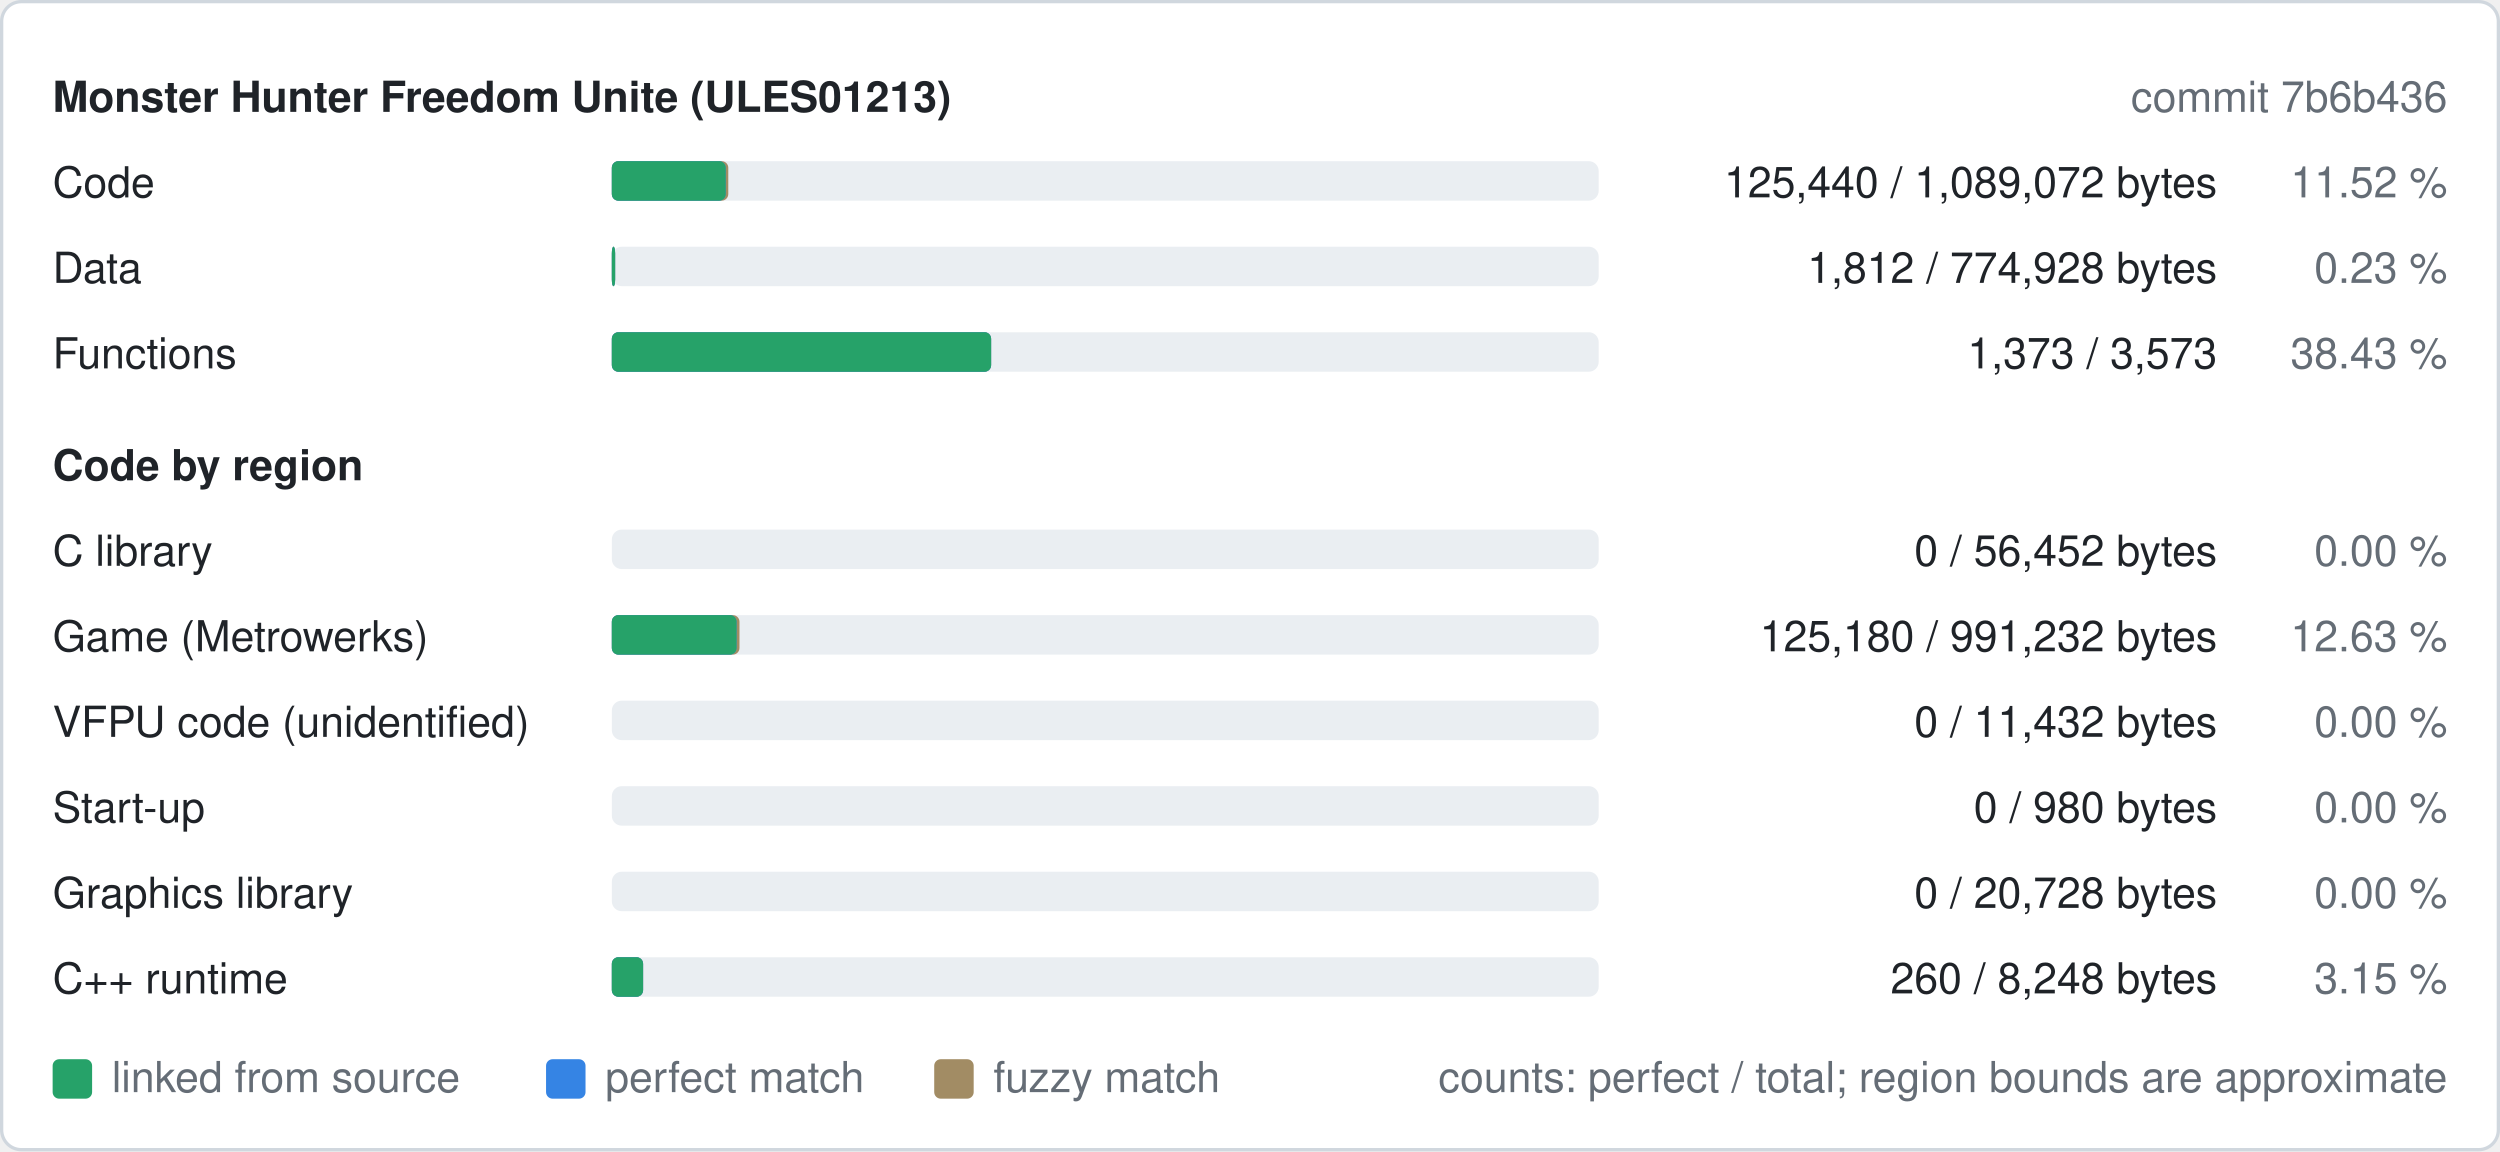
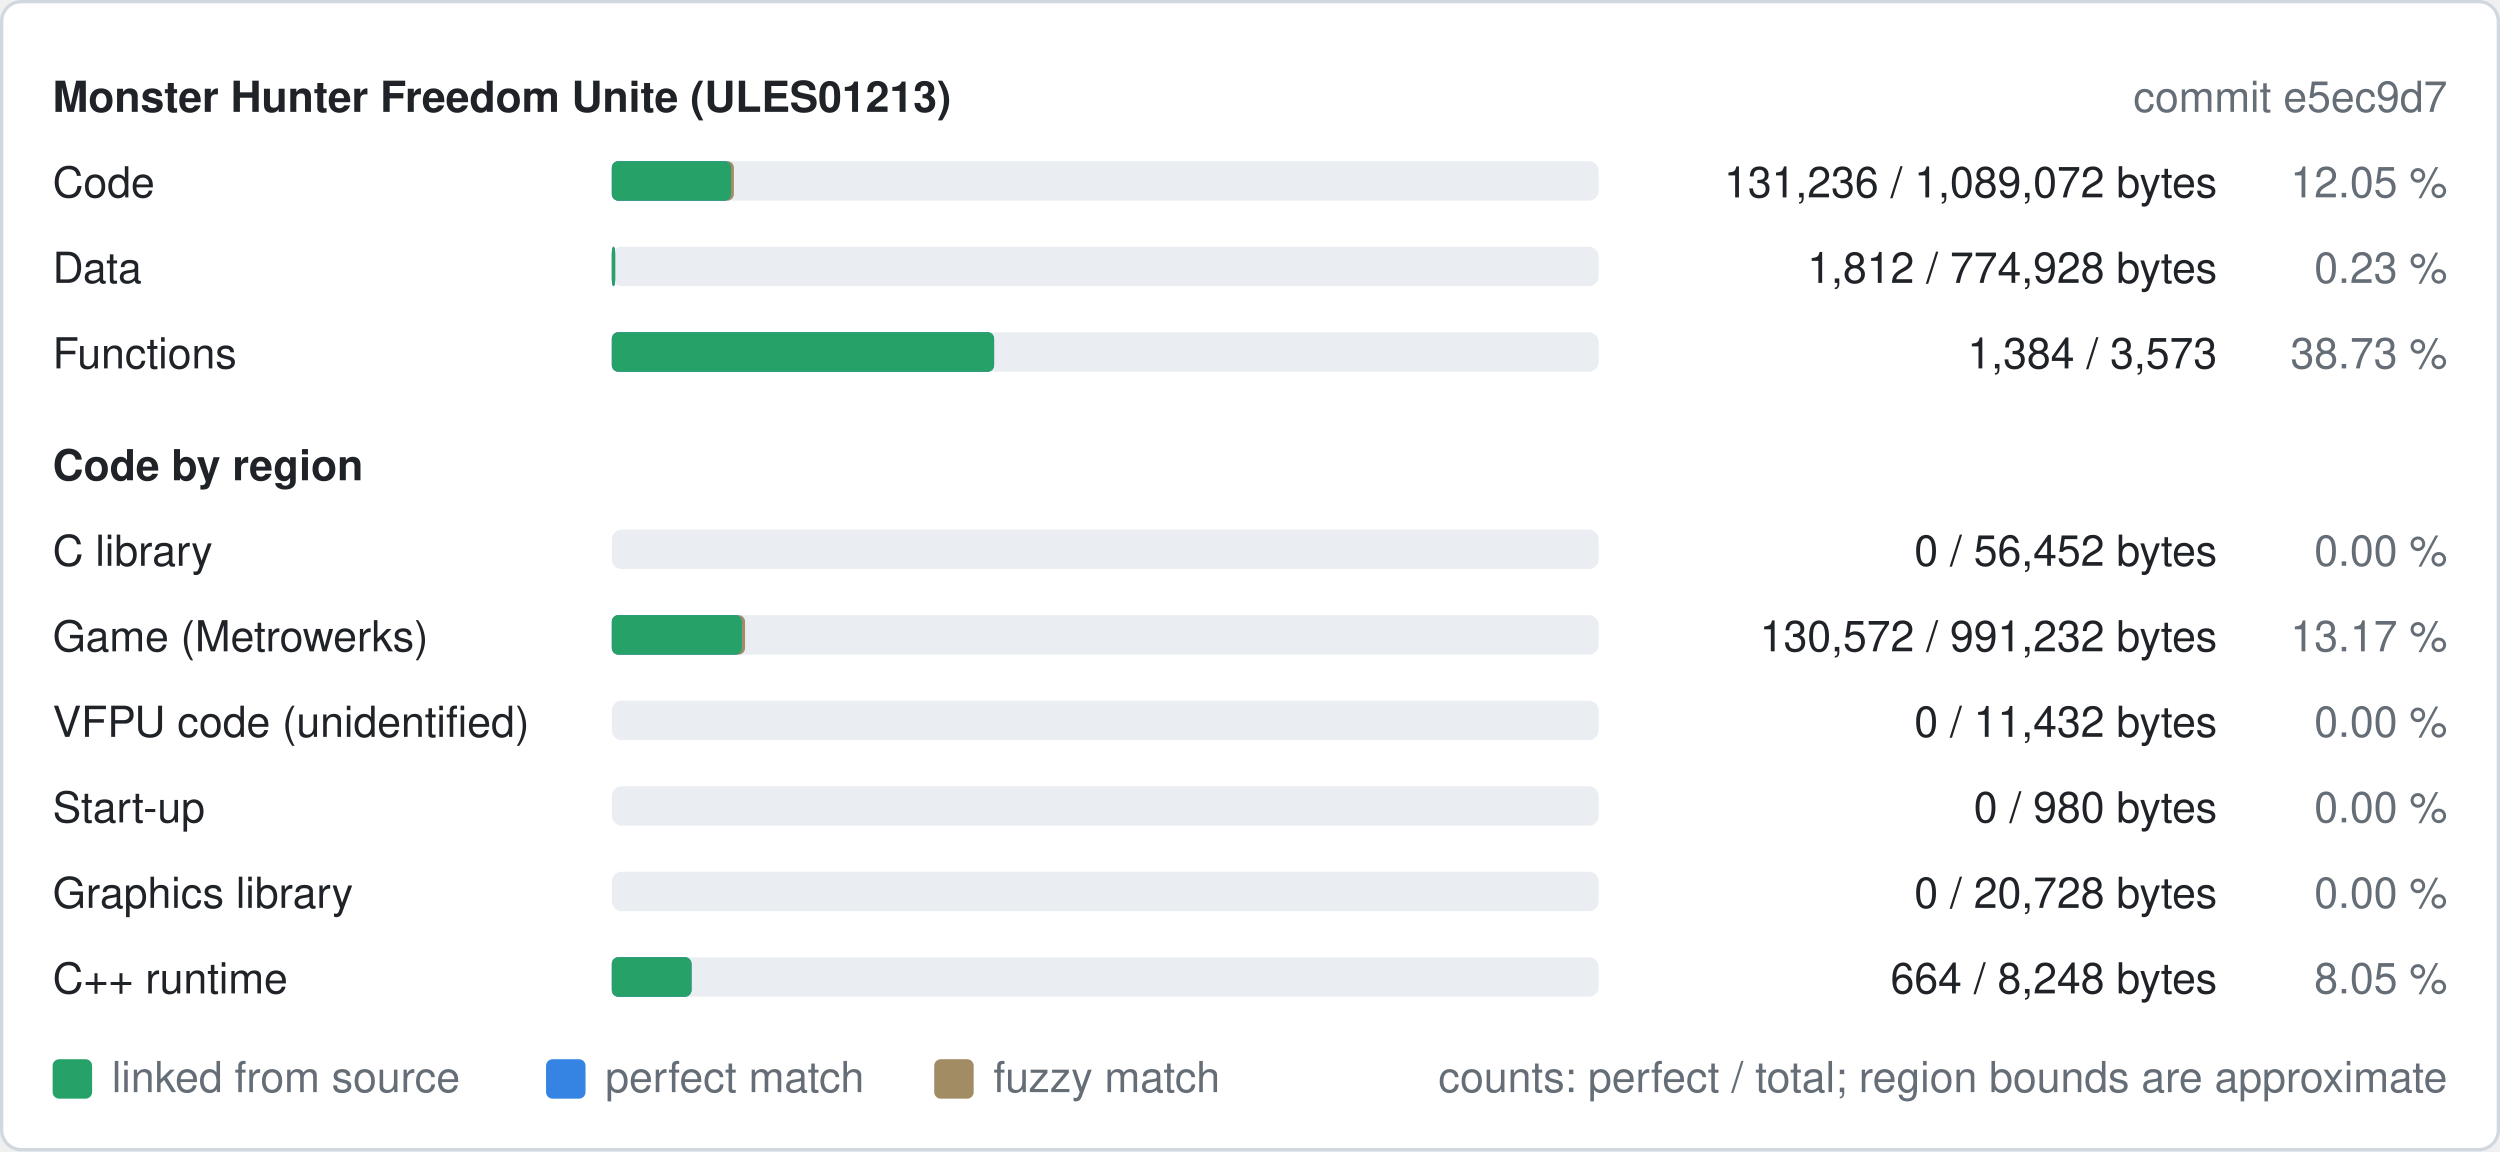
<svg xmlns="http://www.w3.org/2000/svg" width="760" height="350" viewBox="0 0 760 350" role="img" aria-label="Decompilation progress of ULES01213">
  <style>
text{font-family:-apple-system,BlinkMacSystemFont,"Segoe UI",Helvetica,Arial,sans-serif;font-size:13px}
.b{font-weight:600}
.bg{fill:#ffffff;stroke:#d0d7de}.t{fill:#1f2328}.m{fill:#656d76}.track{fill:#eaeef2}.fuzzy{fill:#a28c64}.perfect{fill:#3584e4}.linked{fill:#26a269}
@media (prefers-color-scheme: dark){.bg{fill:#0d1117;stroke:#30363d}.t{fill:#e6edf3}.m{fill:#8d96a0}.track{fill:#21262d}.fuzzy{fill:#a28c64}.perfect{fill:#3584e4}.linked{fill:#2ec27e}}
</style>
  <rect class="bg" x="0.5" y="0.5" width="759" height="349" rx="6" />
  <text class="t b" x="16" y="34">Monster Hunter Freedom Unite (ULES01213)</text>
-   <text class="m" x="744" y="34" text-anchor="end">commit 7b6b436</text>
+   <text class="m" x="744" y="34" text-anchor="end">commit e5ec9d7</text>
  <text class="t" x="16" y="60">Code</text>
  <rect class="track" x="186" y="49" width="300" height="12" rx="3" />
-   <rect class="fuzzy" x="186" y="49" width="35.4" height="12" rx="2" />
-   <rect class="perfect" x="186" y="49" width="34.6" height="12" rx="2" />
-   <rect class="linked" x="186" y="49" width="34.6" height="12" rx="2" />
-   <text class="t" x="674" y="60" text-anchor="end">125,440 / 1,089,072 bytes</text>
-   <text class="m" x="744" y="60" text-anchor="end">11.52 %</text>
+   <rect class="fuzzy" x="186" y="49" width="37.1" height="12" rx="2" />
+   <rect class="perfect" x="186" y="49" width="36.2" height="12" rx="2" />
+   <rect class="linked" x="186" y="49" width="36.2" height="12" rx="2" />
+   <text class="t" x="674" y="60" text-anchor="end">131,236 / 1,089,072 bytes</text>
+   <text class="m" x="744" y="60" text-anchor="end">12.05 %</text>
  <text class="t" x="16" y="86">Data</text>
  <rect class="track" x="186" y="75" width="300" height="12" rx="3" />
  <rect class="fuzzy" x="186" y="75" width="1.0" height="12" rx="2" />
  <rect class="perfect" x="186" y="75" width="1.0" height="12" rx="2" />
  <rect class="linked" x="186" y="75" width="1.0" height="12" rx="2" />
  <text class="t" x="674" y="86" text-anchor="end">1,812 / 774,928 bytes</text>
  <text class="m" x="744" y="86" text-anchor="end">0.23 %</text>
  <text class="t" x="16" y="112">Functions</text>
  <rect class="track" x="186" y="101" width="300" height="12" rx="3" />
-   <rect class="fuzzy" x="186" y="101" width="115.3" height="12" rx="2" />
-   <rect class="perfect" x="186" y="101" width="115.3" height="12" rx="2" />
-   <rect class="linked" x="186" y="101" width="115.3" height="12" rx="2" />
-   <text class="t" x="674" y="112" text-anchor="end">1,373 / 3,573</text>
-   <text class="m" x="744" y="112" text-anchor="end">38.43 %</text>
+   <rect class="fuzzy" x="186" y="101" width="116.2" height="12" rx="2" />
+   <rect class="perfect" x="186" y="101" width="116.2" height="12" rx="2" />
+   <rect class="linked" x="186" y="101" width="116.2" height="12" rx="2" />
+   <text class="t" x="674" y="112" text-anchor="end">1,384 / 3,573</text>
+   <text class="m" x="744" y="112" text-anchor="end">38.73 %</text>
  <text class="t b" x="16" y="146">Code by region</text>
  <text class="t" x="16" y="172">C library</text>
  <rect class="track" x="186" y="161" width="300" height="12" rx="3" />
  <text class="t" x="674" y="172" text-anchor="end">0 / 56,452 bytes</text>
  <text class="m" x="744" y="172" text-anchor="end">0.00 %</text>
  <text class="t" x="16" y="198">Game (Metrowerks)</text>
  <rect class="track" x="186" y="187" width="300" height="12" rx="3" />
-   <rect class="fuzzy" x="186" y="187" width="38.8" height="12" rx="2" />
-   <rect class="perfect" x="186" y="187" width="37.9" height="12" rx="2" />
-   <rect class="linked" x="186" y="187" width="37.9" height="12" rx="2" />
-   <text class="t" x="674" y="198" text-anchor="end">125,180 / 991,232 bytes</text>
-   <text class="m" x="744" y="198" text-anchor="end">12.63 %</text>
+   <rect class="fuzzy" x="186" y="187" width="40.5" height="12" rx="2" />
+   <rect class="perfect" x="186" y="187" width="39.5" height="12" rx="2" />
+   <rect class="linked" x="186" y="187" width="39.5" height="12" rx="2" />
+   <text class="t" x="674" y="198" text-anchor="end">130,572 / 991,232 bytes</text>
+   <text class="m" x="744" y="198" text-anchor="end">13.17 %</text>
  <text class="t" x="16" y="224">VFPU code (unidentified)</text>
  <rect class="track" x="186" y="213" width="300" height="12" rx="3" />
  <text class="t" x="674" y="224" text-anchor="end">0 / 11,432 bytes</text>
  <text class="m" x="744" y="224" text-anchor="end">0.00 %</text>
  <text class="t" x="16" y="250">Start-up</text>
  <rect class="track" x="186" y="239" width="300" height="12" rx="3" />
  <text class="t" x="674" y="250" text-anchor="end">0 / 980 bytes</text>
  <text class="m" x="744" y="250" text-anchor="end">0.00 %</text>
  <text class="t" x="16" y="276">Graphics library</text>
  <rect class="track" x="186" y="265" width="300" height="12" rx="3" />
  <text class="t" x="674" y="276" text-anchor="end">0 / 20,728 bytes</text>
  <text class="m" x="744" y="276" text-anchor="end">0.00 %</text>
  <text class="t" x="16" y="302">C++ runtime</text>
  <rect class="track" x="186" y="291" width="300" height="12" rx="3" />
-   <rect class="fuzzy" x="186" y="291" width="9.5" height="12" rx="2" />
-   <rect class="perfect" x="186" y="291" width="9.5" height="12" rx="2" />
-   <rect class="linked" x="186" y="291" width="9.5" height="12" rx="2" />
-   <text class="t" x="674" y="302" text-anchor="end">260 / 8,248 bytes</text>
-   <text class="m" x="744" y="302" text-anchor="end">3.15 %</text>
+   <rect class="fuzzy" x="186" y="291" width="24.2" height="12" rx="2" />
+   <rect class="perfect" x="186" y="291" width="24.2" height="12" rx="2" />
+   <rect class="linked" x="186" y="291" width="24.2" height="12" rx="2" />
+   <text class="t" x="674" y="302" text-anchor="end">664 / 8,248 bytes</text>
+   <text class="m" x="744" y="302" text-anchor="end">8.05 %</text>
  <rect class="linked" x="16" y="322" width="12" height="12" rx="2" />
  <text class="m" x="34" y="332">linked from source</text>
  <rect class="perfect" x="166" y="322" width="12" height="12" rx="2" />
  <text class="m" x="184" y="332">perfect match</text>
  <rect class="fuzzy" x="284" y="322" width="12" height="12" rx="2" />
  <text class="m" x="302" y="332">fuzzy match</text>
  <text class="m" x="744" y="332" text-anchor="end">counts: perfect / total; region bounds are approximate</text>
</svg>
